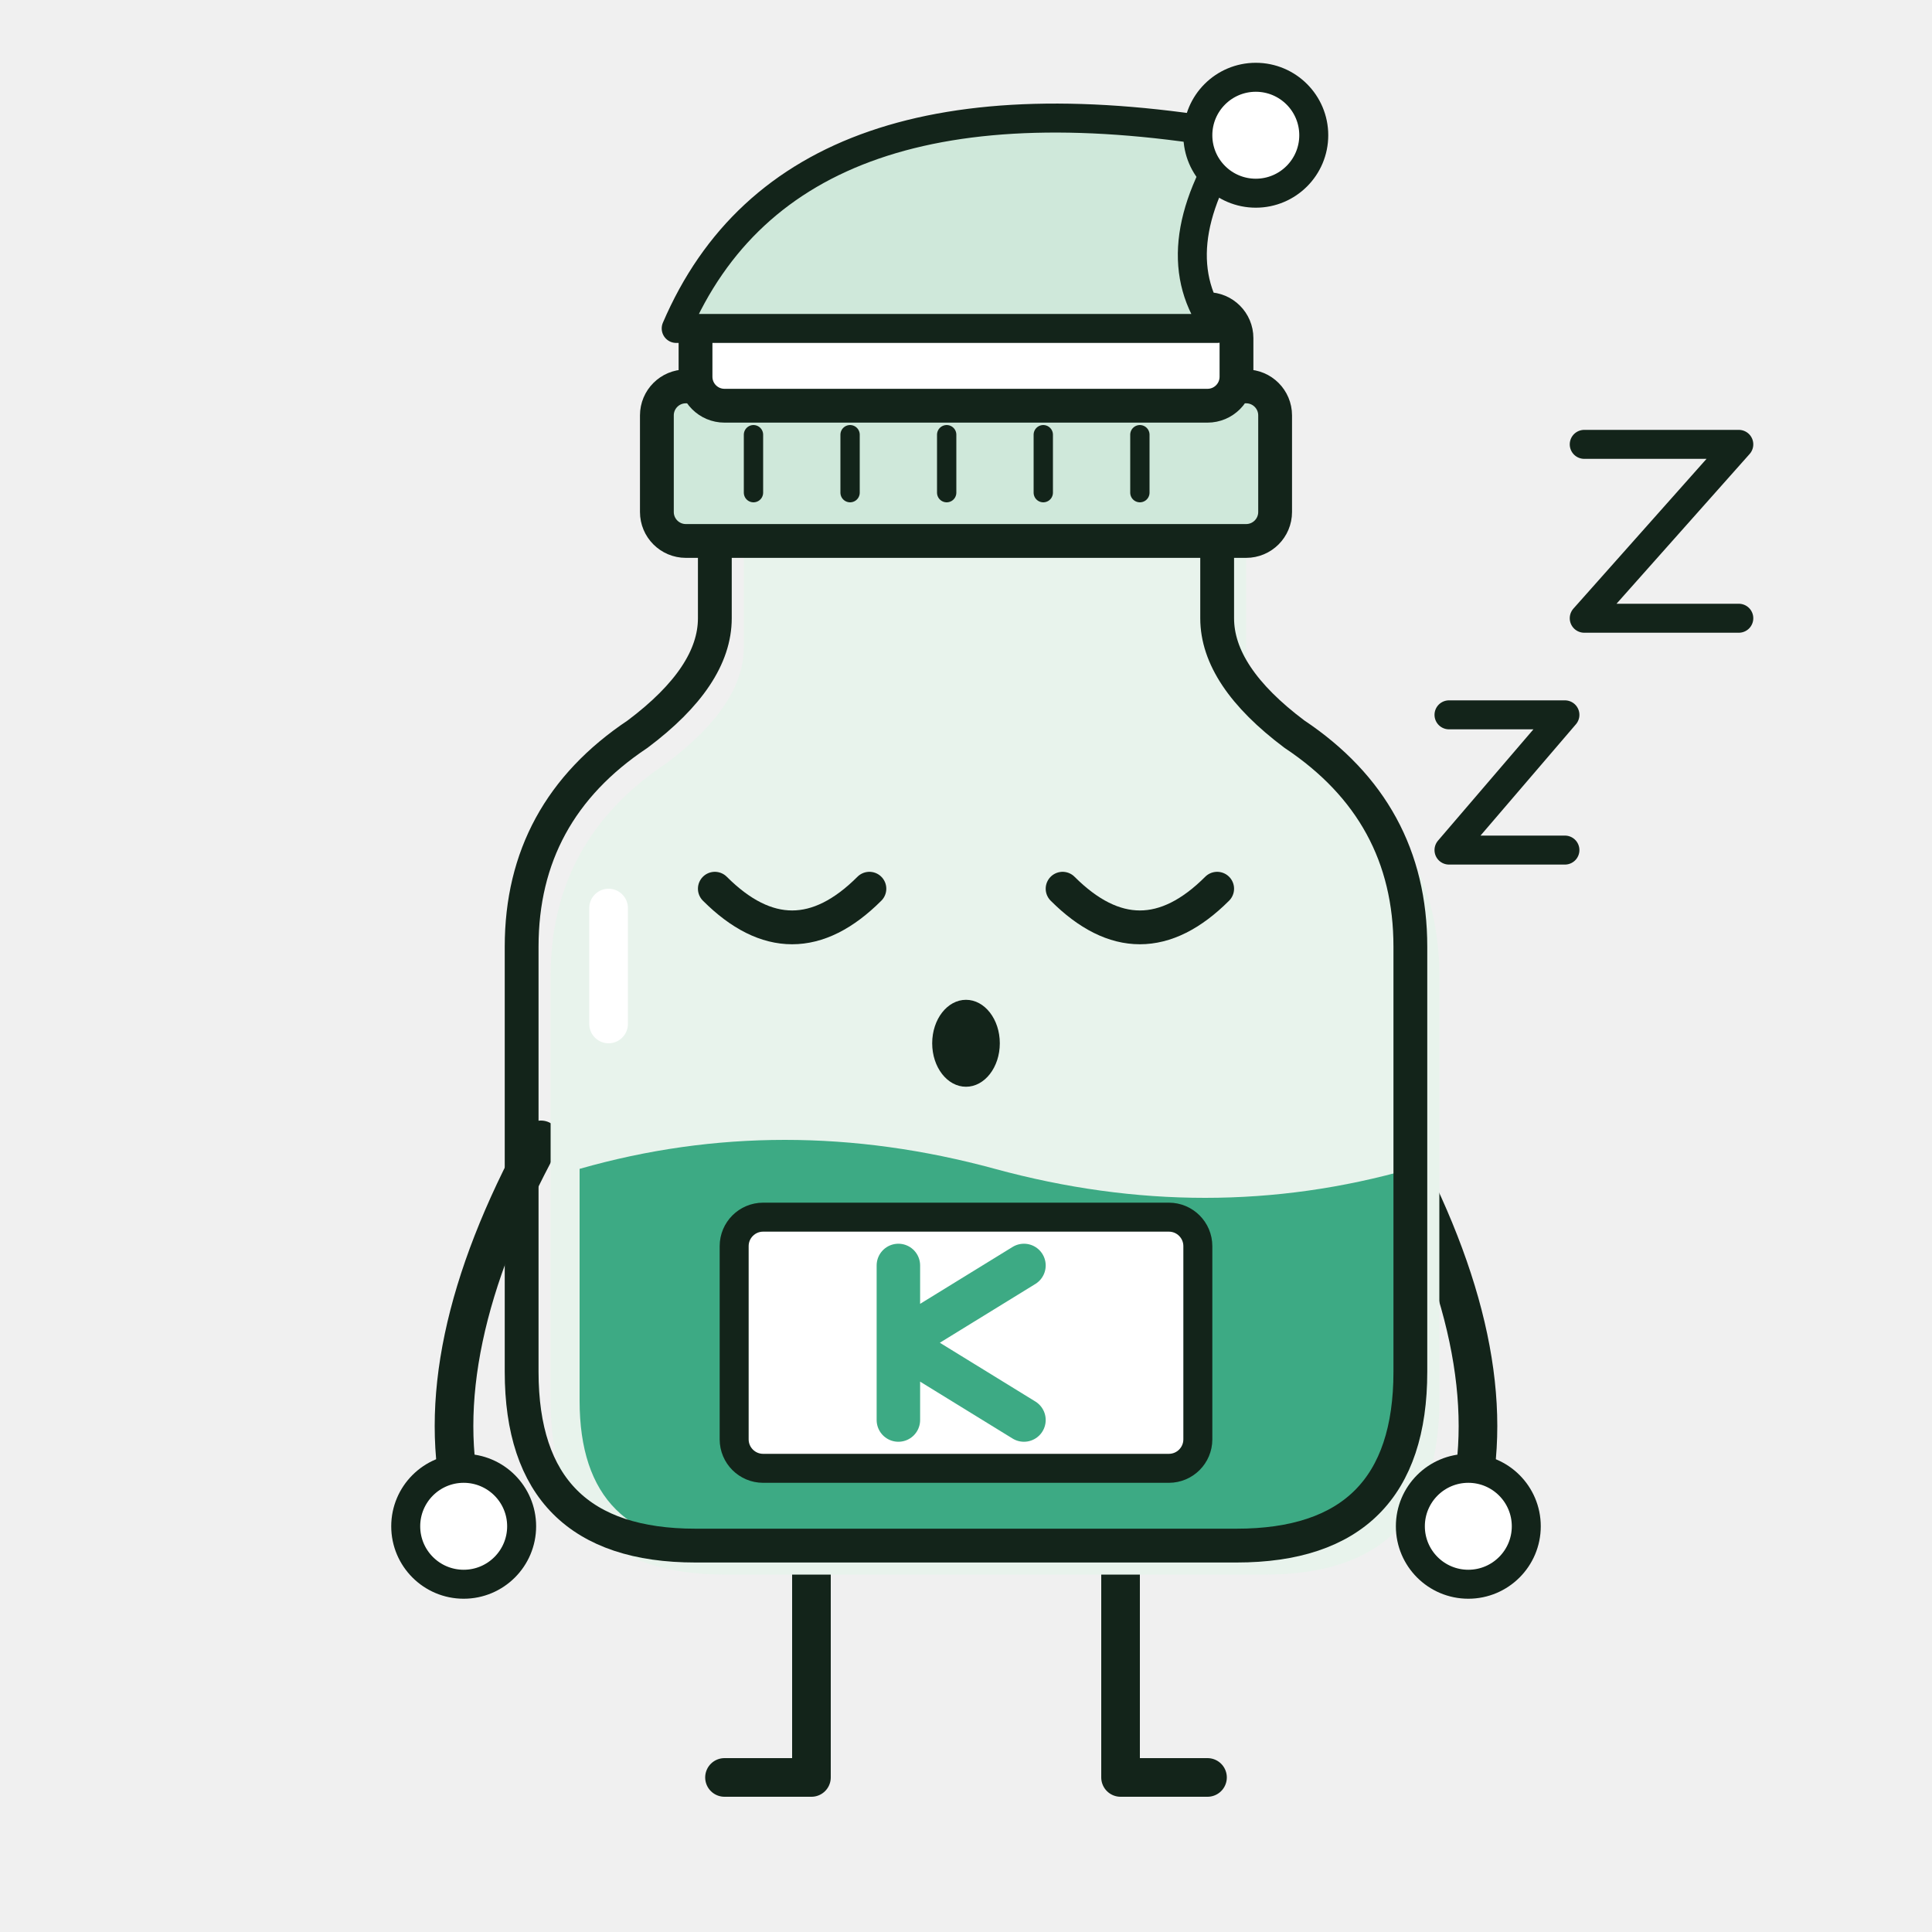
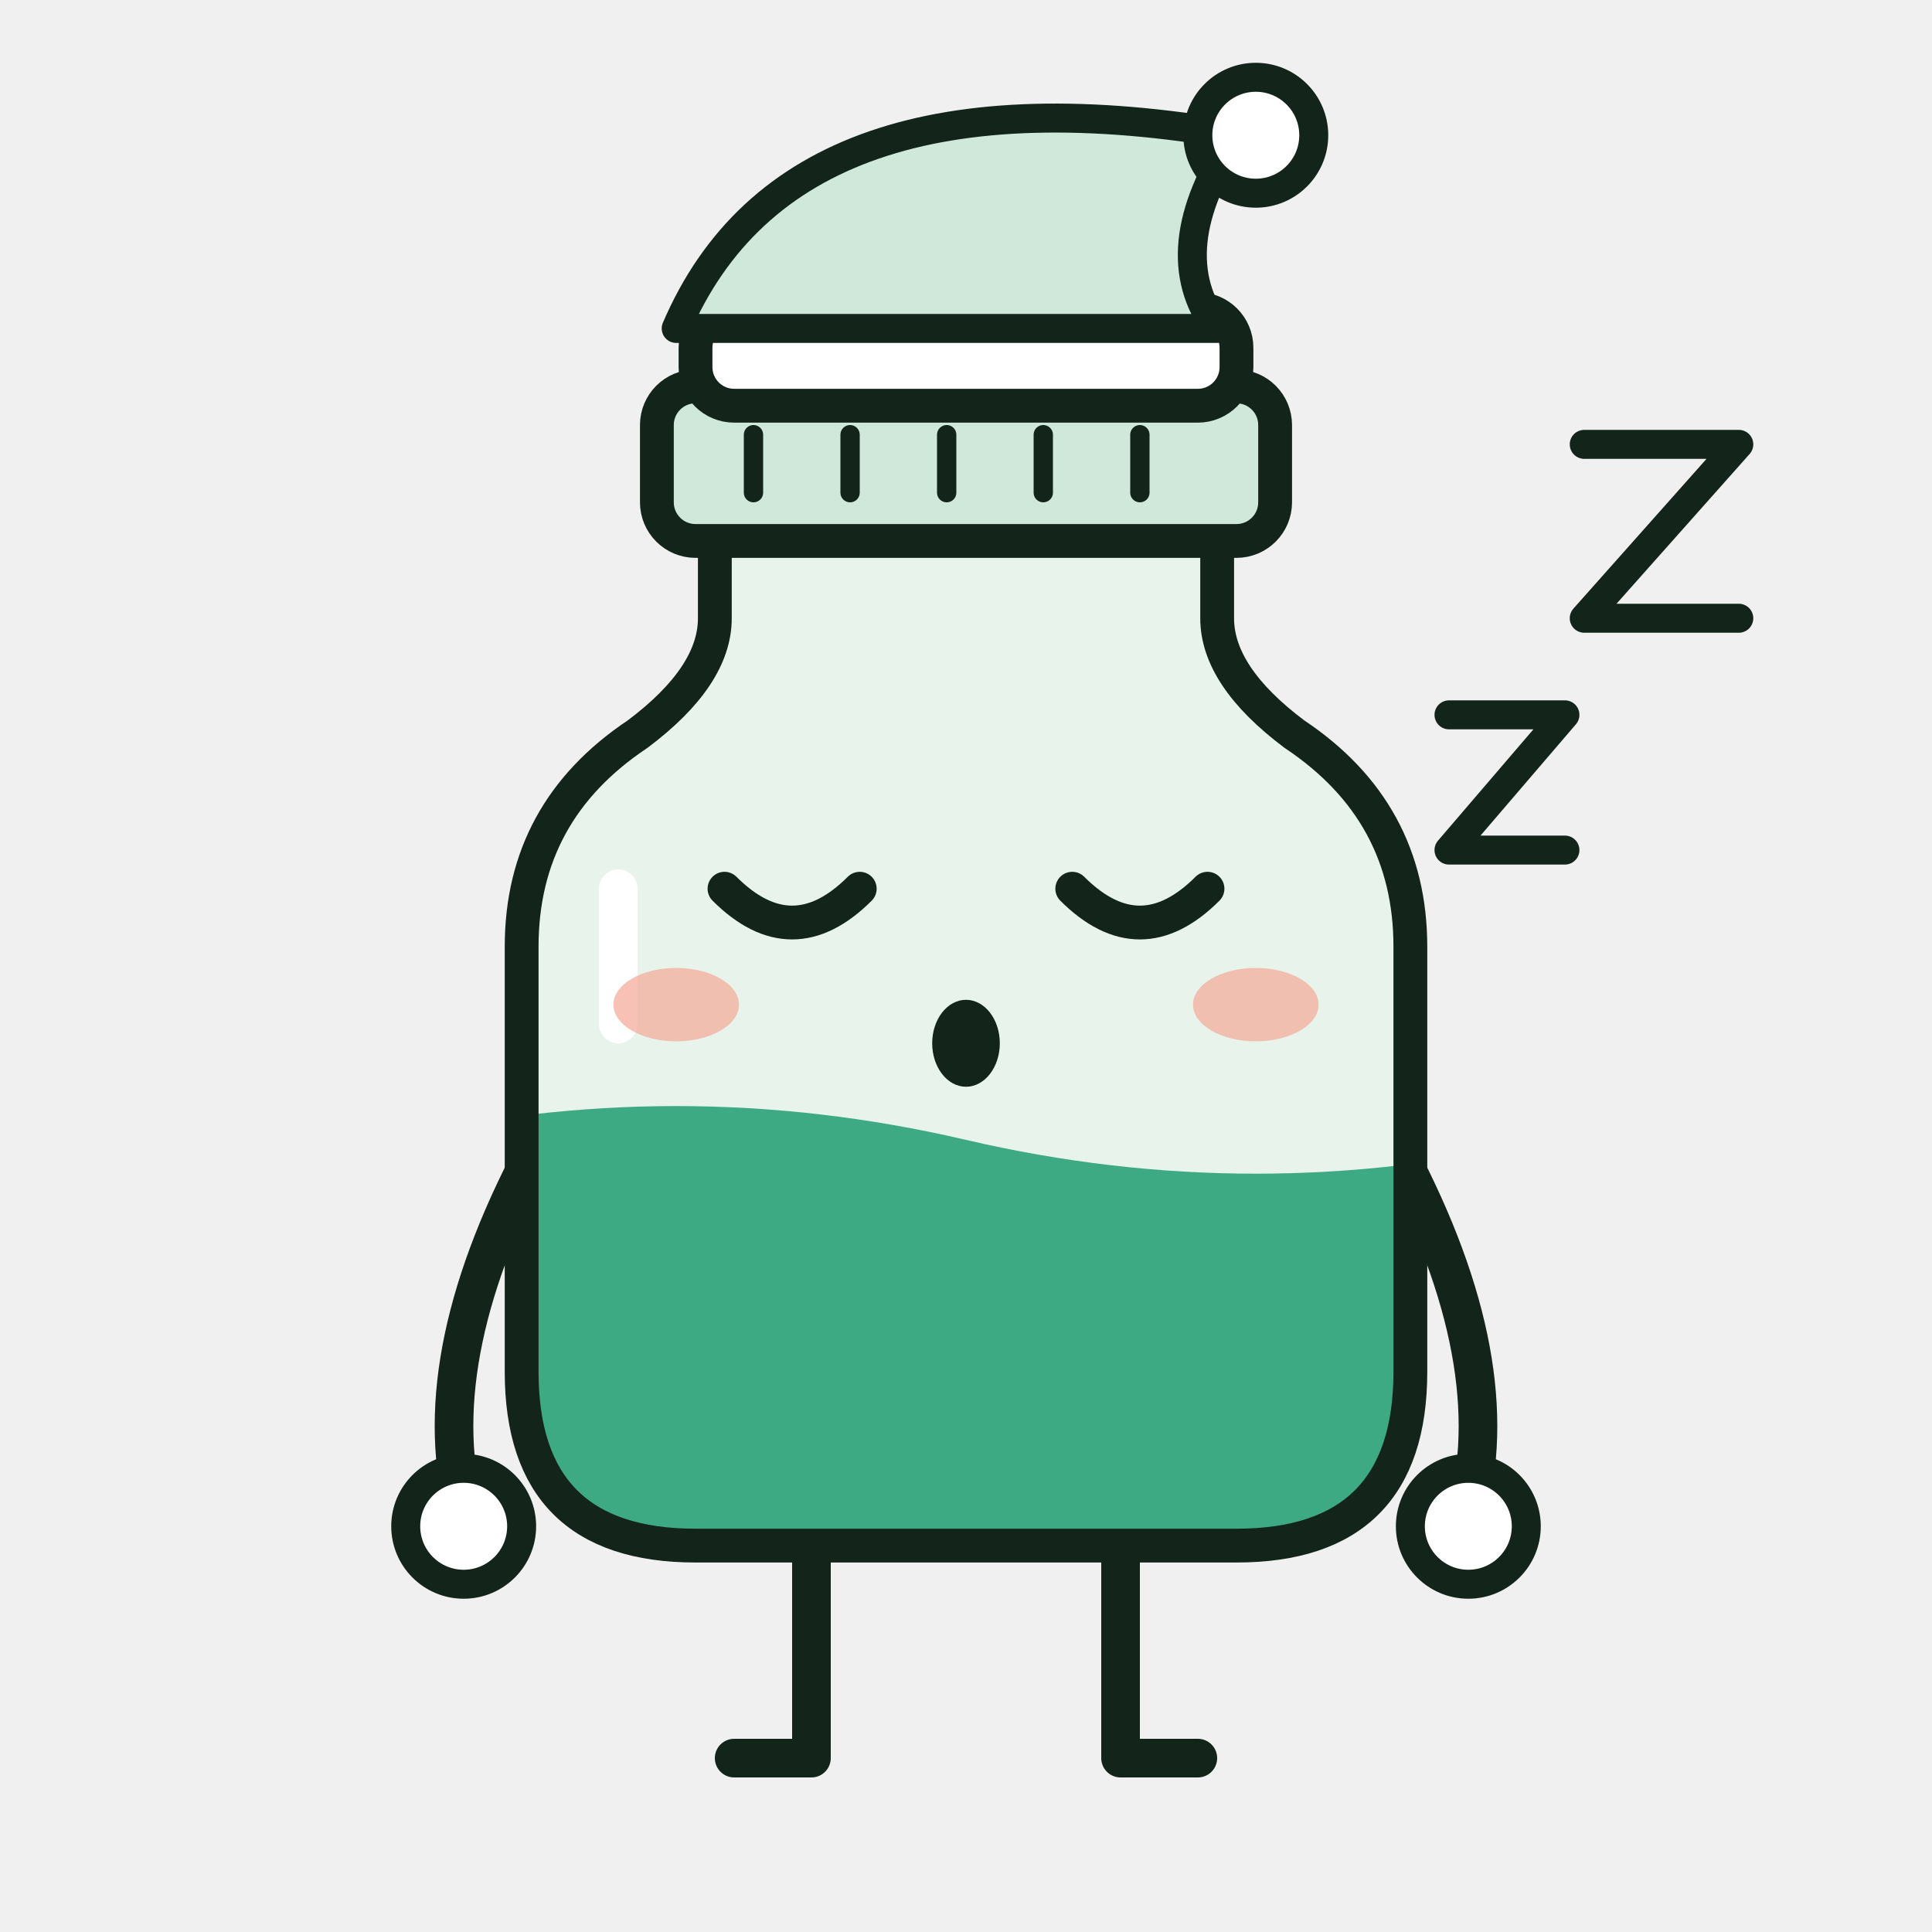
<svg xmlns="http://www.w3.org/2000/svg" viewBox="0 0 200 200" width="200" height="200">
-   <path d="M84 156 V184 h-9" fill="none" stroke="#13241A" stroke-width="4" stroke-linecap="round" stroke-linejoin="round" />
-   <path d="M116 156 V184 h9" fill="none" stroke="#13241A" stroke-width="4" stroke-linecap="round" stroke-linejoin="round" />
+   <path d="M84 156 V182 h-8" fill="none" stroke="#13241A" stroke-width="4" stroke-linecap="round" stroke-linejoin="round" />
+   <path d="M116 156 V182 h8" fill="none" stroke="#13241A" stroke-width="4" stroke-linecap="round" stroke-linejoin="round" />
  <path d="M56 118 Q44 140 48 156" fill="none" stroke="#13241A" stroke-width="4" stroke-linecap="round" stroke-linejoin="round" />
  <path d="M144 118 Q156 140 152 156" fill="none" stroke="#13241A" stroke-width="4" stroke-linecap="round" stroke-linejoin="round" />
-   <g transform="translate(0 0)">
-     <path d="M74 52 H126 V64 Q126 70 134 76 Q146 84 146 98 V142 Q146 160 128 160 H72 Q54 160 54 142 V98 Q54 84 66 76 Q74 70 74 64 Z" transform="translate(3 3)" fill="#E8F3EC" />
-     <path d="M57 118 Q78 112 100 118 T143 118 V142 Q143 157 128 157 H72 Q57 157 57 142 Z" transform="translate(3 3)" fill="#3DAA84" />
-     <path d="M74 52 H126 V64 Q126 70 134 76 Q146 84 146 98 V142 Q146 160 128 160 H72 Q54 160 54 142 V98 Q54 84 66 76 Q74 70 74 64 Z" fill="none" stroke="#13241A" stroke-width="3.5" stroke-linecap="round" stroke-linejoin="round" />
-     <path d="M63 94 v12" stroke="#FFFFFF" stroke-width="4" stroke-linecap="round" />
-     <rect x="76" y="126" width="48" height="26" rx="3" fill="#FFFFFF" stroke="#13241A" stroke-width="3" stroke-linecap="round" stroke-linejoin="round" />
-     <path d="M93 131 v16 M93 139 l13 -8 M93 139 l13 8" fill="none" stroke="#3DAA84" stroke-width="4.5" stroke-linecap="round" stroke-linejoin="round" />
-   </g>
-   <g transform="translate(0 0) rotate(0 100 46)">
-     <rect x="68" y="40" width="64" height="16" rx="3" fill="#CFE8DA" stroke="#13241A" stroke-width="3.5" stroke-linecap="round" stroke-linejoin="round" />
-     <path d="M78 45 v6 M88 45 v6 M98 45 v6 M108 45 v6 M118 45 v6" fill="none" stroke="#13241A" stroke-width="2" stroke-linecap="round" stroke-linejoin="round" />
-     <rect x="72" y="32" width="56" height="10" rx="3" fill="#FFFFFF" stroke="#13241A" stroke-width="3.5" stroke-linecap="round" stroke-linejoin="round" />
-   </g>
-   <path d="M74 92 q8 8 16 0" fill="none" stroke="#13241A" stroke-width="3.5" stroke-linecap="round" stroke-linejoin="round" />
-   <path d="M110 92 q8 8 16 0" fill="none" stroke="#13241A" stroke-width="3.5" stroke-linecap="round" stroke-linejoin="round" />
-   <ellipse cx="100" cy="108" rx="3.5" ry="4.5" fill="#13241A" />
  <circle cx="48" cy="158" r="6" fill="#FFFFFF" stroke="#13241A" stroke-width="3" stroke-linecap="round" stroke-linejoin="round" />
  <circle cx="152" cy="158" r="6" fill="#FFFFFF" stroke="#13241A" stroke-width="3" stroke-linecap="round" stroke-linejoin="round" />
+   <defs>
+     <clipPath id="jar">
+       <path d="M74 52 H126 V64 Q126 70 134 76 Q146 84 146 98 V142 Q146 160 128 160 H72 Q54 160 54 142 V98 Q54 84 66 76 Q74 70 74 64 Z" />
+     </clipPath>
+   </defs>
+   <path d="M74 52 H126 V64 Q126 70 134 76 Q146 84 146 98 V142 Q146 160 128 160 H72 Q54 160 54 142 V98 Q54 84 66 76 Q74 70 74 64 Z" fill="#E8F3EC" />
+   <path d="M40 118 Q70 111 100 118 T160 118 V170 H40 Z" fill="#3DAA84" clip-path="url(#jar)" />
+   <path d="M64 92 v14" stroke="#FFFFFF" stroke-width="4" stroke-linecap="round" />
+   <path d="M74 52 H126 V64 Q126 70 134 76 Q146 84 146 98 V142 Q146 160 128 160 H72 Q54 160 54 142 V98 Q54 84 66 76 Q74 70 74 64 Z" fill="none" stroke="#13241A" stroke-width="3.5" stroke-linecap="round" stroke-linejoin="round" />
+   <g transform="translate(0 0) rotate(0 100 46)">
+     <rect x="68" y="40" width="64" height="16" rx="4" fill="#CFE8DA" stroke="#13241A" stroke-width="3.5" stroke-linecap="round" stroke-linejoin="round" />
+     <path d="M78 45 v6 M88 45 v6 M98 45 v6 M108 45 v6 M118 45 v6" fill="none" stroke="#13241A" stroke-width="2" stroke-linecap="round" stroke-linejoin="round" />
+     <rect x="72" y="32" width="56" height="10" rx="4" fill="#FFFFFF" stroke="#13241A" stroke-width="3.5" stroke-linecap="round" stroke-linejoin="round" />
+   </g>
  <path d="M70 34 Q82 6 128 14 Q120 26 126 34 Z" fill="#CFE8DA" stroke="#13241A" stroke-width="3" stroke-linecap="round" stroke-linejoin="round" />
  <circle cx="130" cy="14" r="6" fill="#FFFFFF" stroke="#13241A" stroke-width="3" stroke-linecap="round" stroke-linejoin="round" />
+   <g opacity="0.75">
+     <ellipse cx="70" cy="104" rx="6.5" ry="3.8" fill="#F4AE9C" />
+     <ellipse cx="130" cy="104" rx="6.5" ry="3.8" fill="#F4AE9C" />
+   </g>
+   <path d="M75 92 q7 7 14 0" fill="none" stroke="#13241A" stroke-width="3.5" stroke-linecap="round" stroke-linejoin="round" />
+   <path d="M111 92 q7 7 14 0" fill="none" stroke="#13241A" stroke-width="3.5" stroke-linecap="round" stroke-linejoin="round" />
+   <ellipse cx="100" cy="108" rx="3.5" ry="4.5" fill="#13241A" />
  <path d="M150 74 h12 l-12 14 h12" fill="none" stroke="#13241A" stroke-width="3" stroke-linecap="round" stroke-linejoin="round" />
  <path d="M164 46 h16 l-16 18 h16" fill="none" stroke="#13241A" stroke-width="3" stroke-linecap="round" stroke-linejoin="round" />
</svg>
